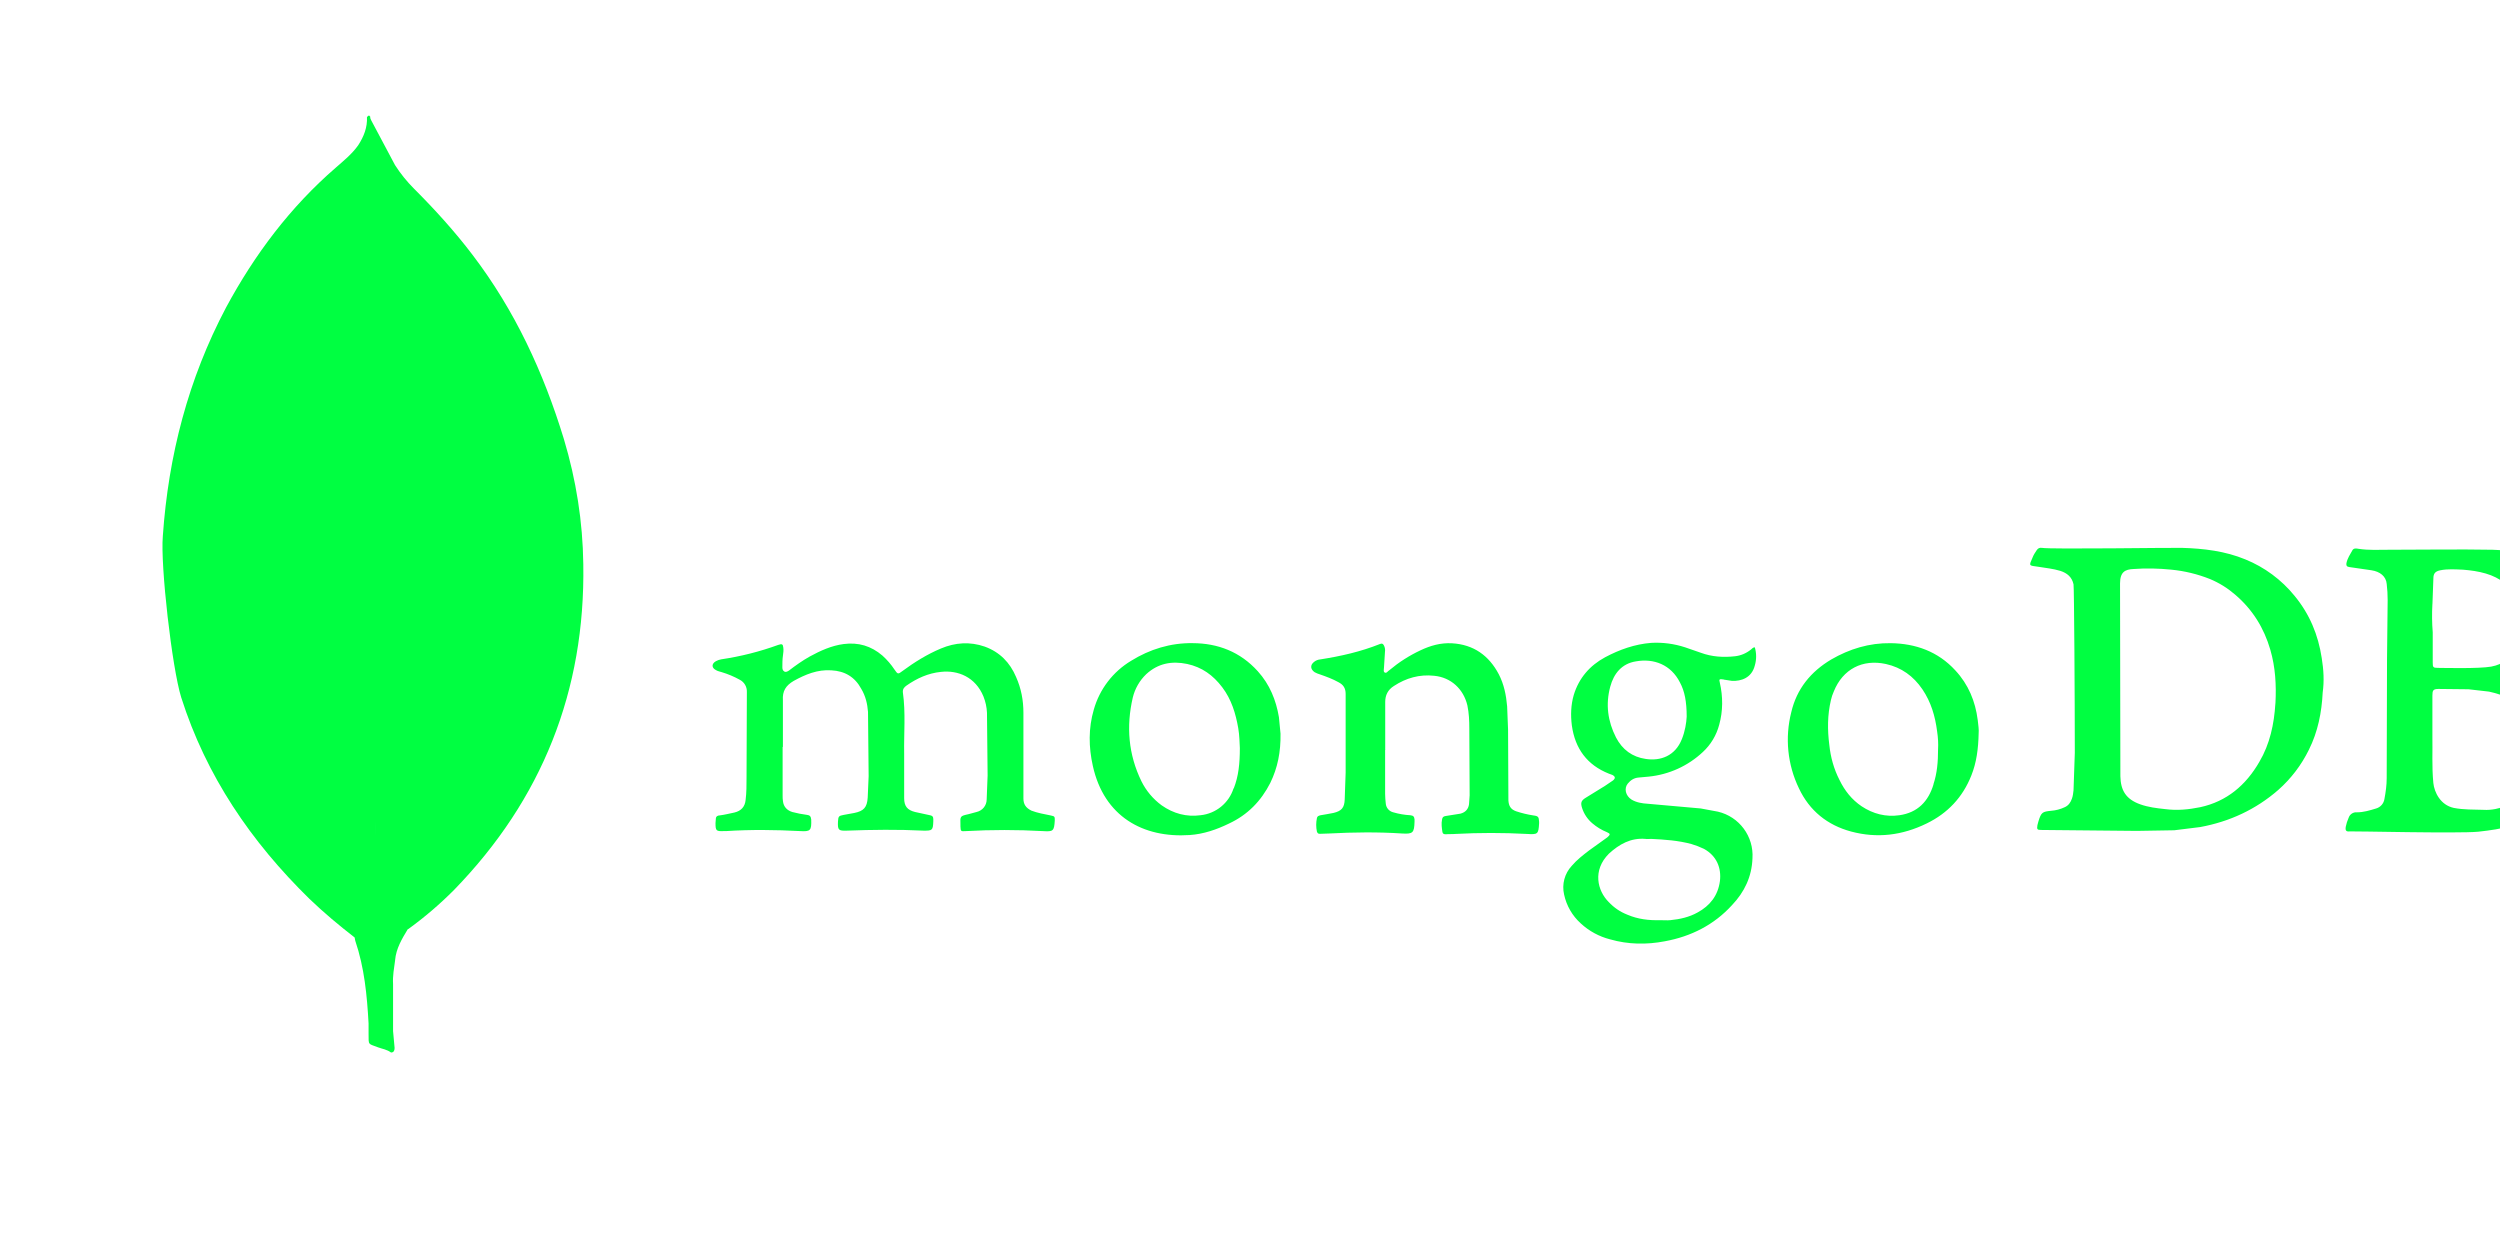
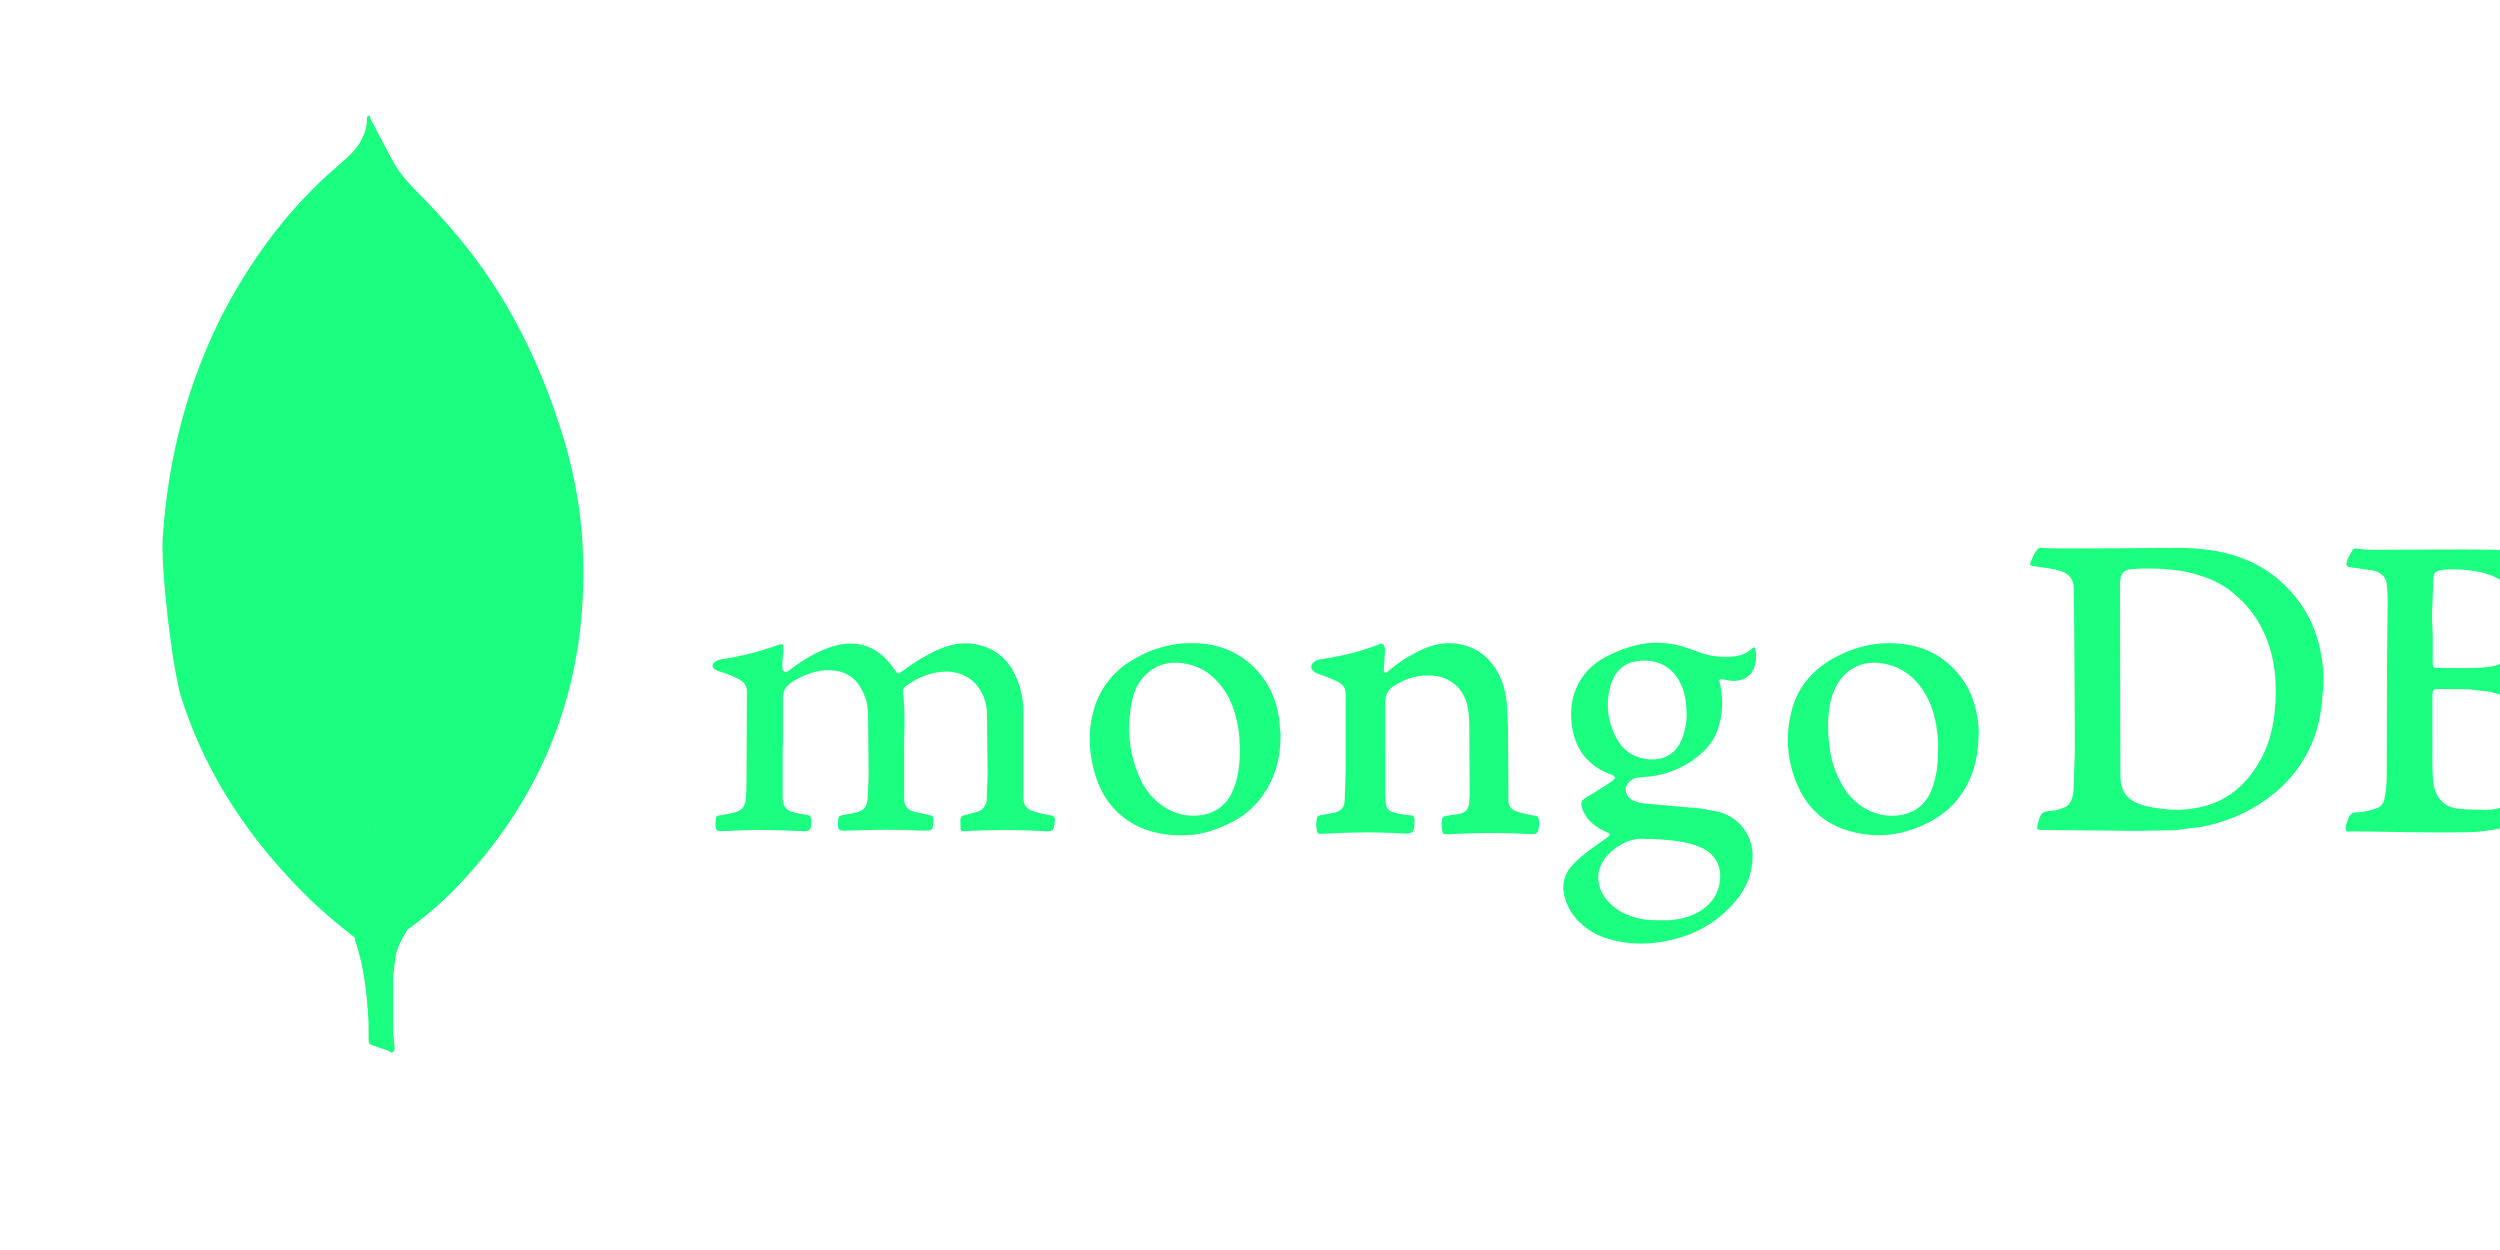
<svg xmlns="http://www.w3.org/2000/svg" width="120" height="60" style="transform:scale(1.1);">
-   <path d="M16.147 5.154l1.09 2.05a6.15 6.15 0 0 0 .824 1.024c.913.913 1.782 1.87 2.56 2.895 1.848 2.427 3.095 5.122 3.986 8.04.534 1.782.824 3.608.846 5.456.09 5.523-1.804 10.266-5.634 14.208a16.3 16.3 0 0 1-2.004 1.715c-.38 0-.557-.3-.713-.557-.3-.5-.468-1.047-.557-1.603-.134-.668-.223-1.336-.178-2.027v-.312c-.022-.067-.356-30.732-.223-30.888z" fill="#00ff41" />
-   <path d="M16.147 5.088c-.045-.09-.09-.022-.134.022.022.445-.134.846-.38 1.225-.267.38-.624.668-.98.98-1.982 1.715-3.54 3.786-4.788 6.102-1.648 3.118-2.516 6.458-2.76 9.977-.11 1.27.4 5.746.802 7.037 1.09 3.43 3.05 6.302 5.6 8.796.624.6 1.292 1.158 1.982 1.692.2 0 .223-.178.267-.312a6.11 6.11 0 0 0 .2-.869c.2-1.113.312-2.227.445-3.34l-.245-31.31z" fill="#00ff41" />
-   <path d="M17.24 41.9c.045-.512.3-.935.557-1.358-.267-.11-.468-.334-.624-.58-.134-.223-.245-.5-.334-.735-.312-.935-.38-1.915-.468-2.873v-.58c-.11.09-.134.846-.134.958-.067 1.024-.2 2.027-.4 3.006-.067.4-.11.802-.356 1.158 0 .045 0 .09.022.156.4 1.18.512 2.383.58 3.608v.445c0 .534-.022.423.423.6.178.067.38.09.557.223.134 0 .156-.11.156-.2l-.067-.735v-2.05c-.022-.356.045-.713.09-1.047z" fill="#00ff41" />
+   <path d="M16.147 5.154l1.09 2.05a6.15 6.15 0 0 0 .824 1.024c.913.913 1.782 1.87 2.56 2.895 1.848 2.427 3.095 5.122 3.986 8.04.534 1.782.824 3.608.846 5.456.09 5.523-1.804 10.266-5.634 14.208a16.3 16.3 0 0 1-2.004 1.715c-.38 0-.557-.3-.713-.557-.3-.5-.468-1.047-.557-1.603-.134-.668-.223-1.336-.178-2.027v-.312c-.022-.067-.356-30.732-.223-30.888z" fill="#1BFF80" />
+   <path d="M16.147 5.088c-.045-.09-.09-.022-.134.022.022.445-.134.846-.38 1.225-.267.38-.624.668-.98.98-1.982 1.715-3.54 3.786-4.788 6.102-1.648 3.118-2.516 6.458-2.76 9.977-.11 1.27.4 5.746.802 7.037 1.09 3.43 3.05 6.302 5.6 8.796.624.6 1.292 1.158 1.982 1.692.2 0 .223-.178.267-.312a6.11 6.11 0 0 0 .2-.869c.2-1.113.312-2.227.445-3.34l-.245-31.31z" fill="#1BFF80" />
+   <path d="M17.24 41.9c.045-.512.3-.935.557-1.358-.267-.11-.468-.334-.624-.58-.134-.223-.245-.5-.334-.735-.312-.935-.38-1.915-.468-2.873v-.58c-.11.09-.134.846-.134.958-.067 1.024-.2 2.027-.4 3.006-.067.4-.11.802-.356 1.158 0 .045 0 .09.022.156.4 1.18.512 2.383.58 3.608v.445c0 .534-.022.423.423.6.178.067.38.09.557.223.134 0 .156-.11.156-.2l-.067-.735v-2.05c-.022-.356.045-.713.09-1.047z" fill="#1BFF80" />
  <g transform="matrix(1.021124 0 0 1.021124 -4.376266 -1.845946)">
-     <path d="M37.73 33.72v2.077a1.45 1.45 0 0 0 .014.246c.027.246.178.396.4.465a4.97 4.97 0 0 0 .63.123c.123.014.164.068.178.2.014.465-.027.52-.478.492-1.052-.055-2.105-.068-3.157 0h-.1c-.328.014-.355-.014-.355-.342 0-.055.014-.123.014-.178 0-.1.068-.15.164-.15.22-.027.424-.082.63-.123.287-.068.45-.246.478-.533.04-.314.04-.642.04-.957l.014-3.662a.56.56 0 0 0-.3-.52 3.89 3.89 0 0 0-.78-.328c-.082-.027-.164-.04-.232-.082-.2-.096-.205-.273-.014-.383.068-.04.15-.068.232-.082a12.42 12.42 0 0 0 2.432-.615c.164-.055.205-.04.22.123.014.1 0 .22-.014.314-.027.178-.027.355-.027.52 0 .068.014.137.082.178s.137 0 .2-.04c.287-.22.574-.424.888-.6.45-.246.93-.465 1.45-.533.63-.082 1.175.082 1.654.492a3.1 3.1 0 0 1 .519.601c.137.2.15.205.328.068.52-.383 1.066-.724 1.654-.97.615-.26 1.244-.3 1.872-.082.642.232 1.08.683 1.34 1.298.22.492.314 1 .314 1.53v3.662c0 .246.1.4.342.52.26.1.547.15.82.205.178.04.178.04.178.22-.027.45-.068.478-.506.45a29.42 29.42 0 0 0-3.293 0c-.22.014-.22.014-.232-.205v-.068c-.014-.37-.014-.37.342-.45l.355-.096a.55.55 0 0 0 .424-.533l.04-1.025-.027-2.678a2.13 2.13 0 0 0-.15-.697c-.342-.834-1.093-1.134-1.818-1.052-.547.055-1.025.273-1.476.588-.096.068-.164.15-.15.287.123.875.04 1.75.055 2.624v1.9c0 .342.137.506.465.588l.63.137c.096.014.15.055.15.164v.1c-.014.383-.04.4-.424.396-1.093-.055-2.187-.04-3.266 0-.37.014-.4-.027-.383-.4.014-.22.04-.232.246-.273l.45-.082c.4-.082.547-.232.574-.656l.04-.916-.027-2.747c-.027-.342-.1-.67-.287-.984-.273-.506-.7-.765-1.285-.793-.588-.04-1.107.178-1.6.45-.342.2-.492.437-.465.834v1.995zm25.747.083v1.927a4.13 4.13 0 0 0 .027.41.42.42 0 0 0 .328.383 3.19 3.19 0 0 0 .724.123c.137.014.164.068.178.178v.096c-.014.478-.068.533-.533.506-1.04-.068-2.077-.055-3.116 0l-.4.014c-.082 0-.1-.04-.123-.096a1.39 1.39 0 0 1 0-.574c.014-.082.068-.1.15-.123.2-.027.37-.068.56-.1.342-.082.465-.22.478-.574l.04-1.148v-3.362c0-.246-.096-.396-.314-.506-.246-.137-.506-.232-.78-.328-.082-.027-.164-.055-.232-.096-.178-.123-.2-.3-.027-.437a.49.49 0 0 1 .273-.11c.875-.137 1.722-.328 2.542-.656.096-.04.137-.014.178.068s.055.178.04.273l-.04.642c0 .082-.04.2.027.232.082.055.137-.068.205-.1a6.09 6.09 0 0 1 1.326-.847c.424-.2.86-.328 1.353-.3.916.055 1.572.52 1.995 1.326.22.424.314.888.355 1.367l.04 1 .014 3.02c.014.232.096.383.328.465a4.47 4.47 0 0 0 .738.178c.22.027.232.068.246.273v.068c-.027.465-.055.478-.52.45a28.59 28.59 0 0 0-3.061 0c-.137.014-.273 0-.4.014-.082 0-.137-.014-.15-.096-.027-.178-.055-.355-.014-.547.014-.082.055-.123.15-.137l.63-.1c.22-.055.342-.2.37-.4l.027-.383-.014-2.856c0-.328-.014-.656-.082-.984-.164-.7-.697-1.2-1.42-1.27-.63-.068-1.2.096-1.722.437-.26.164-.37.396-.37.683v2.064c0-.04 0-.04.014-.04z" fill="#00ff41" />
-     <path d="M103.503 29.935c-.15-.998-.52-1.886-1.162-2.665a5.27 5.27 0 0 0-2.105-1.558c-.86-.355-1.777-.465-2.706-.492-.383-.014-5.603.068-5.986 0-.096-.014-.164.014-.22.096-.068.1-.137.205-.178.314-.164.37-.164.342.232.396.328.055.642.082.957.178.287.096.492.26.56.574.027.15.055 4.96.055 7.202l-.055 1.6c-.014.123-.027.246-.068.355-.055.164-.15.3-.314.37a1.62 1.62 0 0 1-.574.15c-.37.04-.424.055-.547.465l-.04.15c-.027.178-.014.205.164.205l4.086.04 1.6-.027 1.107-.137c1.257-.232 2.378-.752 3.334-1.585a5.55 5.55 0 0 0 1.312-1.722c.383-.765.547-1.6.588-2.446.068-.478.04-.97-.04-1.462zm-1.982 1.94c-.055.875-.232 1.722-.683 2.487-.574.998-1.394 1.695-2.528 1.94-.492.1-.984.15-1.5.082-.37-.04-.724-.082-1.066-.205-.615-.22-.834-.6-.847-1.2l-.014-8.24c0-.492.22-.6.574-.615.533-.04 1.08-.027 1.613.027a6.06 6.06 0 0 1 1.654.4 3.98 3.98 0 0 1 1.08.67c.738.63 1.23 1.42 1.5 2.35.22.752.26 1.517.22 2.282zm13.34 1.34c0-.082 0-.15-.014-.232-.123-.752-.52-1.326-1.134-1.763-.396-.287-.847-.478-1.312-.615-.082-.027-.15-.055-.232-.068.014-.068.055-.082.096-.096.273-.137.533-.287.765-.492.424-.355.7-.793.847-1.326.082-.287.082-.574.055-.875a2.35 2.35 0 0 0-.998-1.777c-.63-.465-1.367-.656-2.132-.67-1.476-.027-2.965 0-4.44 0-.424 0-.847.027-1.285-.04-.082-.014-.2-.04-.26.055-.1.178-.22.355-.26.56-.014.096.014.15.123.164l.943.137c.37.055.63.26.656.588a5.78 5.78 0 0 1 .04.683l-.027 2.555-.014 5.056c0 .3-.04.588-.096.888a.5.5 0 0 1-.355.41c-.273.082-.533.164-.82.164a.34.34 0 0 0-.355.232c-.055.123-.1.26-.123.383-.027.164.014.22.178.2.123-.014 4.633.096 5.48.014.506-.055 1-.123 1.503-.273.86-.273 1.654-.67 2.282-1.34.52-.547.82-1.203.847-1.968.04-.178.04-.355.04-.547zm-6.628-5.6l.04-1.093c0-.205.082-.3.287-.342.328-.068.656-.04.984-.027.328.027.642.068.97.164.6.178 1.066.52 1.34 1.093a1.96 1.96 0 0 1 .191.834c.014.383-.014.752-.164 1.12-.232.506-.6.834-1.134.93s-2.05.055-2.282.055c-.205 0-.22-.027-.22-.232V28.83a8.79 8.79 0 0 1-.014-1.203zm4.44 7.352c-.232.615-.656 1.04-1.257 1.27-.328.123-.656.2-1 .178-.424-.014-.847 0-1.27-.082-.574-.123-.834-.67-.875-1.066-.068-.697-.027-1.408-.04-1.927v-1.804c0-.22.027-.287.26-.287l1.285.014.875.1c.615.137 1.175.37 1.613.847.355.383.547.847.588 1.353.04.478.014.943-.164 1.394z" fill="#00ff41" />
-     <path d="M77.95 30.85l.355.055c.383.014.834-.123.97-.656a1.38 1.38 0 0 0 0-.78c-.082 0-.123.068-.164.096-.205.164-.437.26-.683.287-.492.055-.984.027-1.462-.15l-.67-.232a3.95 3.95 0 0 0-1.45-.19c-.697.055-1.353.287-1.968.615-.656.355-1.12.888-1.34 1.613-.123.424-.137.86-.082 1.298.137.998.656 1.695 1.585 2.064.055.014.096.04.15.055.123.068.137.137.027.232l-.342.232-.82.506c-.205.123-.232.22-.164.437a1.43 1.43 0 0 0 .437.656 2.28 2.28 0 0 0 .629.383c.15.068.15.1.014.22l-.78.56c-.26.2-.52.4-.738.656a1.35 1.35 0 0 0-.328 1.23 2.31 2.31 0 0 0 .71 1.23 2.9 2.9 0 0 0 1.257.683c.765.22 1.558.232 2.337.082 1.12-.205 2.1-.7 2.87-1.544.533-.56.847-1.216.875-2a1.92 1.92 0 0 0-1.476-1.995l-.738-.137-2.255-.2c-.246-.014-.492-.055-.697-.178-.26-.164-.328-.478-.164-.683.123-.15.273-.246.465-.26l.437-.04a3.96 3.96 0 0 0 2.309-1.052 2.42 2.42 0 0 0 .697-1.162c.164-.588.164-1.2.027-1.8-.04-.15-.027-.164.164-.137zm-3.35 6.807c.082.014.164 0 .246 0 .574.027 1.162.068 1.722.22a3.58 3.58 0 0 1 .533.205c.547.3.752.82.683 1.38-.082.615-.424 1.052-.957 1.34-.355.2-.752.287-1.162.328-.15.014-.287 0-.437 0-.478.014-.943-.04-1.394-.232-.314-.123-.574-.3-.806-.547-.478-.478-.7-1.353.014-2.064.437-.4.93-.683 1.558-.63zm1.558-4.264c-.287.724-.916.943-1.544.847-.574-.082-.998-.396-1.27-.916-.355-.697-.45-1.42-.246-2.173.15-.56.492-.984 1.093-1.08.765-.137 1.5.137 1.886.902.2.37.287.82.287 1.462-.014.26-.068.615-.205.957zm-17.218-.93c-.123-.738-.396-1.408-.902-1.968-.752-.834-1.708-1.2-2.788-1.203-.943-.014-1.83.26-2.624.752a3.56 3.56 0 0 0-1.599 2.091c-.232.793-.22 1.6-.04 2.405.478 2.16 2.146 3.088 4.14 2.952.588-.04 1.148-.232 1.68-.492.793-.37 1.367-.957 1.763-1.736.314-.642.45-1.326.437-2.105l-.068-.697zM57 35.497a1.66 1.66 0 0 1-1.408 1.148c-.6.082-1.162-.068-1.667-.424a2.84 2.84 0 0 1-.861-1.025c-.56-1.148-.656-2.35-.37-3.58a2.05 2.05 0 0 1 .574-.998c.506-.465 1.093-.574 1.75-.437.63.137 1.107.478 1.5.998s.574 1.12.683 1.75c.055.314.055.642.068.847 0 .656-.055 1.2-.26 1.722zm31.8-2.924c-.1-.793-.396-1.517-.957-2.118-.738-.806-1.695-1.148-2.76-1.162-.916-.014-1.763.246-2.542.697-.875.52-1.476 1.257-1.708 2.255a4.77 4.77 0 0 0 .328 3.252c.45.957 1.216 1.572 2.228 1.845 1.12.3 2.187.164 3.225-.342.902-.437 1.544-1.12 1.913-2.05.22-.547.3-1.134.314-1.818.014-.123-.014-.342-.04-.56zm-1.886 2.747c-.22.738-.683 1.216-1.462 1.326-.574.082-1.12-.055-1.613-.383-.424-.287-.724-.67-.943-1.12-.246-.478-.383-.984-.437-1.503-.082-.642-.082-1.27.068-1.913a1.95 1.95 0 0 1 .123-.369c.383-.957 1.23-1.394 2.228-1.175.67.15 1.175.52 1.558 1.08.37.547.547 1.148.63 1.8.04.26.055.533.04.765 0 .533-.04 1.025-.2 1.503z" fill="#00ff41" />
+     <path d="M37.73 33.72v2.077a1.45 1.45 0 0 0 .014.246c.027.246.178.396.4.465a4.97 4.97 0 0 0 .63.123c.123.014.164.068.178.2.014.465-.027.52-.478.492-1.052-.055-2.105-.068-3.157 0h-.1c-.328.014-.355-.014-.355-.342 0-.055.014-.123.014-.178 0-.1.068-.15.164-.15.22-.027.424-.082.63-.123.287-.068.45-.246.478-.533.04-.314.04-.642.04-.957l.014-3.662a.56.56 0 0 0-.3-.52 3.89 3.89 0 0 0-.78-.328c-.082-.027-.164-.04-.232-.082-.2-.096-.205-.273-.014-.383.068-.04.15-.068.232-.082a12.42 12.42 0 0 0 2.432-.615c.164-.055.205-.04.22.123.014.1 0 .22-.014.314-.027.178-.027.355-.027.52 0 .068.014.137.082.178s.137 0 .2-.04c.287-.22.574-.424.888-.6.45-.246.93-.465 1.45-.533.63-.082 1.175.082 1.654.492a3.1 3.1 0 0 1 .519.601c.137.2.15.205.328.068.52-.383 1.066-.724 1.654-.97.615-.26 1.244-.3 1.872-.082.642.232 1.08.683 1.34 1.298.22.492.314 1 .314 1.53v3.662c0 .246.1.4.342.52.26.1.547.15.82.205.178.04.178.04.178.22-.027.45-.068.478-.506.45a29.42 29.42 0 0 0-3.293 0c-.22.014-.22.014-.232-.205v-.068c-.014-.37-.014-.37.342-.45l.355-.096a.55.55 0 0 0 .424-.533l.04-1.025-.027-2.678a2.13 2.13 0 0 0-.15-.697c-.342-.834-1.093-1.134-1.818-1.052-.547.055-1.025.273-1.476.588-.096.068-.164.15-.15.287.123.875.04 1.75.055 2.624v1.9c0 .342.137.506.465.588l.63.137c.096.014.15.055.15.164v.1c-.014.383-.04.4-.424.396-1.093-.055-2.187-.04-3.266 0-.37.014-.4-.027-.383-.4.014-.22.04-.232.246-.273l.45-.082c.4-.082.547-.232.574-.656l.04-.916-.027-2.747c-.027-.342-.1-.67-.287-.984-.273-.506-.7-.765-1.285-.793-.588-.04-1.107.178-1.6.45-.342.2-.492.437-.465.834v1.995zm25.747.083v1.927a4.13 4.13 0 0 0 .027.41.42.42 0 0 0 .328.383 3.19 3.19 0 0 0 .724.123c.137.014.164.068.178.178v.096c-.014.478-.068.533-.533.506-1.04-.068-2.077-.055-3.116 0l-.4.014c-.082 0-.1-.04-.123-.096a1.39 1.39 0 0 1 0-.574c.014-.082.068-.1.15-.123.2-.027.37-.068.56-.1.342-.082.465-.22.478-.574l.04-1.148v-3.362c0-.246-.096-.396-.314-.506-.246-.137-.506-.232-.78-.328-.082-.027-.164-.055-.232-.096-.178-.123-.2-.3-.027-.437a.49.49 0 0 1 .273-.11c.875-.137 1.722-.328 2.542-.656.096-.04.137-.014.178.068s.055.178.04.273l-.04.642c0 .082-.04.2.027.232.082.055.137-.068.205-.1a6.09 6.09 0 0 1 1.326-.847c.424-.2.86-.328 1.353-.3.916.055 1.572.52 1.995 1.326.22.424.314.888.355 1.367l.04 1 .014 3.02c.014.232.096.383.328.465a4.47 4.47 0 0 0 .738.178c.22.027.232.068.246.273v.068c-.027.465-.055.478-.52.45a28.59 28.59 0 0 0-3.061 0c-.137.014-.273 0-.4.014-.082 0-.137-.014-.15-.096-.027-.178-.055-.355-.014-.547.014-.082.055-.123.15-.137l.63-.1c.22-.055.342-.2.37-.4l.027-.383-.014-2.856c0-.328-.014-.656-.082-.984-.164-.7-.697-1.2-1.42-1.27-.63-.068-1.2.096-1.722.437-.26.164-.37.396-.37.683v2.064c0-.04 0-.04.014-.04z" fill="#1BFF80" />
+     <path d="M103.503 29.935c-.15-.998-.52-1.886-1.162-2.665a5.27 5.27 0 0 0-2.105-1.558c-.86-.355-1.777-.465-2.706-.492-.383-.014-5.603.068-5.986 0-.096-.014-.164.014-.22.096-.068.1-.137.205-.178.314-.164.37-.164.342.232.396.328.055.642.082.957.178.287.096.492.26.56.574.027.15.055 4.96.055 7.202l-.055 1.6c-.014.123-.027.246-.068.355-.055.164-.15.3-.314.37a1.62 1.62 0 0 1-.574.15c-.37.04-.424.055-.547.465l-.04.15c-.027.178-.014.205.164.205l4.086.04 1.6-.027 1.107-.137c1.257-.232 2.378-.752 3.334-1.585a5.55 5.55 0 0 0 1.312-1.722c.383-.765.547-1.6.588-2.446.068-.478.04-.97-.04-1.462zm-1.982 1.94c-.055.875-.232 1.722-.683 2.487-.574.998-1.394 1.695-2.528 1.94-.492.1-.984.15-1.5.082-.37-.04-.724-.082-1.066-.205-.615-.22-.834-.6-.847-1.2l-.014-8.24c0-.492.22-.6.574-.615.533-.04 1.08-.027 1.613.027a6.06 6.06 0 0 1 1.654.4 3.98 3.98 0 0 1 1.08.67c.738.63 1.23 1.42 1.5 2.35.22.752.26 1.517.22 2.282zm13.34 1.34c0-.082 0-.15-.014-.232-.123-.752-.52-1.326-1.134-1.763-.396-.287-.847-.478-1.312-.615-.082-.027-.15-.055-.232-.068.014-.068.055-.082.096-.096.273-.137.533-.287.765-.492.424-.355.7-.793.847-1.326.082-.287.082-.574.055-.875a2.35 2.35 0 0 0-.998-1.777c-.63-.465-1.367-.656-2.132-.67-1.476-.027-2.965 0-4.44 0-.424 0-.847.027-1.285-.04-.082-.014-.2-.04-.26.055-.1.178-.22.355-.26.56-.014.096.014.15.123.164l.943.137c.37.055.63.26.656.588a5.78 5.78 0 0 1 .04.683l-.027 2.555-.014 5.056c0 .3-.04.588-.096.888a.5.5 0 0 1-.355.41c-.273.082-.533.164-.82.164a.34.34 0 0 0-.355.232c-.055.123-.1.26-.123.383-.027.164.014.22.178.2.123-.014 4.633.096 5.48.014.506-.055 1-.123 1.503-.273.86-.273 1.654-.67 2.282-1.34.52-.547.82-1.203.847-1.968.04-.178.04-.355.04-.547zm-6.628-5.6l.04-1.093c0-.205.082-.3.287-.342.328-.068.656-.04.984-.027.328.027.642.068.97.164.6.178 1.066.52 1.34 1.093a1.96 1.96 0 0 1 .191.834c.014.383-.014.752-.164 1.12-.232.506-.6.834-1.134.93s-2.05.055-2.282.055c-.205 0-.22-.027-.22-.232V28.83a8.79 8.79 0 0 1-.014-1.203zm4.44 7.352c-.232.615-.656 1.04-1.257 1.27-.328.123-.656.2-1 .178-.424-.014-.847 0-1.27-.082-.574-.123-.834-.67-.875-1.066-.068-.697-.027-1.408-.04-1.927v-1.804c0-.22.027-.287.26-.287l1.285.014.875.1c.615.137 1.175.37 1.613.847.355.383.547.847.588 1.353.04.478.014.943-.164 1.394z" fill="#1BFF80" />
+     <path d="M77.95 30.85l.355.055c.383.014.834-.123.97-.656a1.38 1.38 0 0 0 0-.78c-.082 0-.123.068-.164.096-.205.164-.437.26-.683.287-.492.055-.984.027-1.462-.15l-.67-.232a3.95 3.95 0 0 0-1.45-.19c-.697.055-1.353.287-1.968.615-.656.355-1.12.888-1.34 1.613-.123.424-.137.86-.082 1.298.137.998.656 1.695 1.585 2.064.055.014.096.04.15.055.123.068.137.137.027.232l-.342.232-.82.506c-.205.123-.232.22-.164.437a1.43 1.43 0 0 0 .437.656 2.28 2.28 0 0 0 .629.383c.15.068.15.1.014.22l-.78.56c-.26.2-.52.4-.738.656a1.35 1.35 0 0 0-.328 1.23 2.31 2.31 0 0 0 .71 1.23 2.9 2.9 0 0 0 1.257.683c.765.22 1.558.232 2.337.082 1.12-.205 2.1-.7 2.87-1.544.533-.56.847-1.216.875-2a1.92 1.92 0 0 0-1.476-1.995l-.738-.137-2.255-.2c-.246-.014-.492-.055-.697-.178-.26-.164-.328-.478-.164-.683.123-.15.273-.246.465-.26l.437-.04a3.96 3.96 0 0 0 2.309-1.052 2.42 2.42 0 0 0 .697-1.162c.164-.588.164-1.2.027-1.8-.04-.15-.027-.164.164-.137zm-3.35 6.807c.082.014.164 0 .246 0 .574.027 1.162.068 1.722.22a3.58 3.58 0 0 1 .533.205c.547.3.752.82.683 1.38-.082.615-.424 1.052-.957 1.34-.355.2-.752.287-1.162.328-.15.014-.287 0-.437 0-.478.014-.943-.04-1.394-.232-.314-.123-.574-.3-.806-.547-.478-.478-.7-1.353.014-2.064.437-.4.93-.683 1.558-.63zm1.558-4.264c-.287.724-.916.943-1.544.847-.574-.082-.998-.396-1.27-.916-.355-.697-.45-1.42-.246-2.173.15-.56.492-.984 1.093-1.08.765-.137 1.5.137 1.886.902.2.37.287.82.287 1.462-.014.26-.068.615-.205.957zm-17.218-.93c-.123-.738-.396-1.408-.902-1.968-.752-.834-1.708-1.2-2.788-1.203-.943-.014-1.83.26-2.624.752a3.56 3.56 0 0 0-1.599 2.091c-.232.793-.22 1.6-.04 2.405.478 2.16 2.146 3.088 4.14 2.952.588-.04 1.148-.232 1.68-.492.793-.37 1.367-.957 1.763-1.736.314-.642.45-1.326.437-2.105l-.068-.697zM57 35.497a1.66 1.66 0 0 1-1.408 1.148c-.6.082-1.162-.068-1.667-.424a2.84 2.84 0 0 1-.861-1.025c-.56-1.148-.656-2.35-.37-3.58a2.05 2.05 0 0 1 .574-.998c.506-.465 1.093-.574 1.75-.437.63.137 1.107.478 1.5.998s.574 1.12.683 1.75c.055.314.055.642.068.847 0 .656-.055 1.2-.26 1.722zm31.8-2.924c-.1-.793-.396-1.517-.957-2.118-.738-.806-1.695-1.148-2.76-1.162-.916-.014-1.763.246-2.542.697-.875.52-1.476 1.257-1.708 2.255a4.77 4.77 0 0 0 .328 3.252c.45.957 1.216 1.572 2.228 1.845 1.12.3 2.187.164 3.225-.342.902-.437 1.544-1.12 1.913-2.05.22-.547.3-1.134.314-1.818.014-.123-.014-.342-.04-.56zm-1.886 2.747c-.22.738-.683 1.216-1.462 1.326-.574.082-1.12-.055-1.613-.383-.424-.287-.724-.67-.943-1.12-.246-.478-.383-.984-.437-1.503-.082-.642-.082-1.27.068-1.913a1.95 1.95 0 0 1 .123-.369c.383-.957 1.23-1.394 2.228-1.175.67.15 1.175.52 1.558 1.08.37.547.547 1.148.63 1.8.04.26.055.533.04.765 0 .533-.04 1.025-.2 1.503z" fill="#1BFF80" />
  </g>
</svg>
